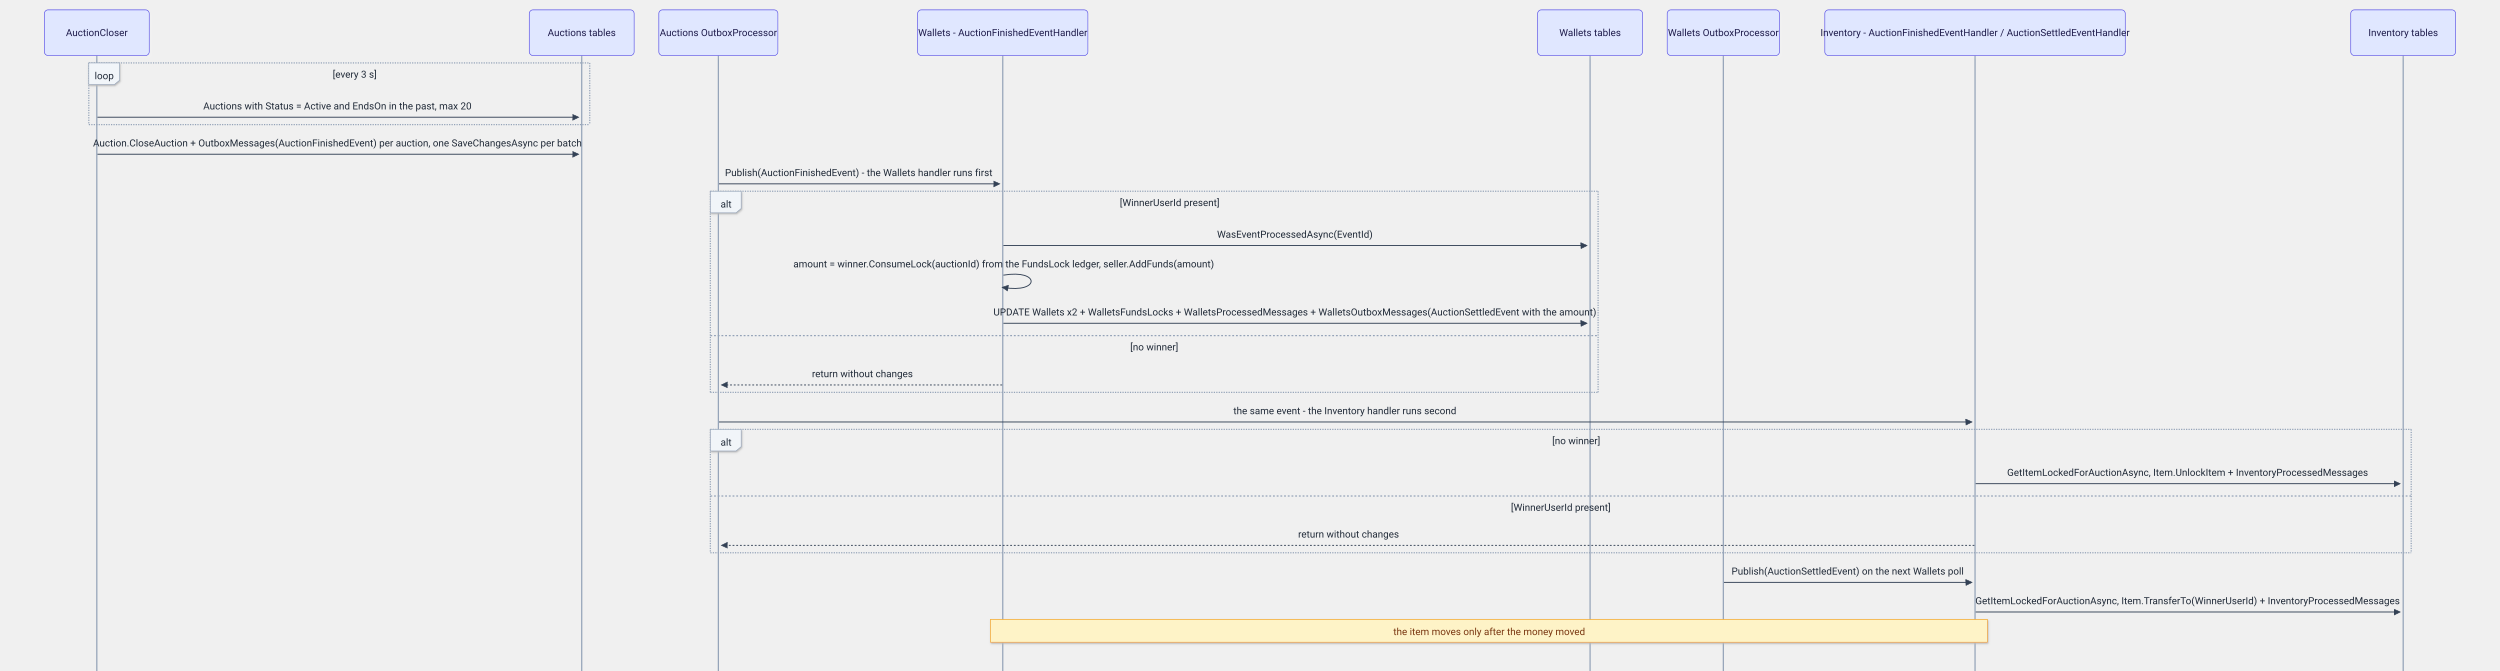
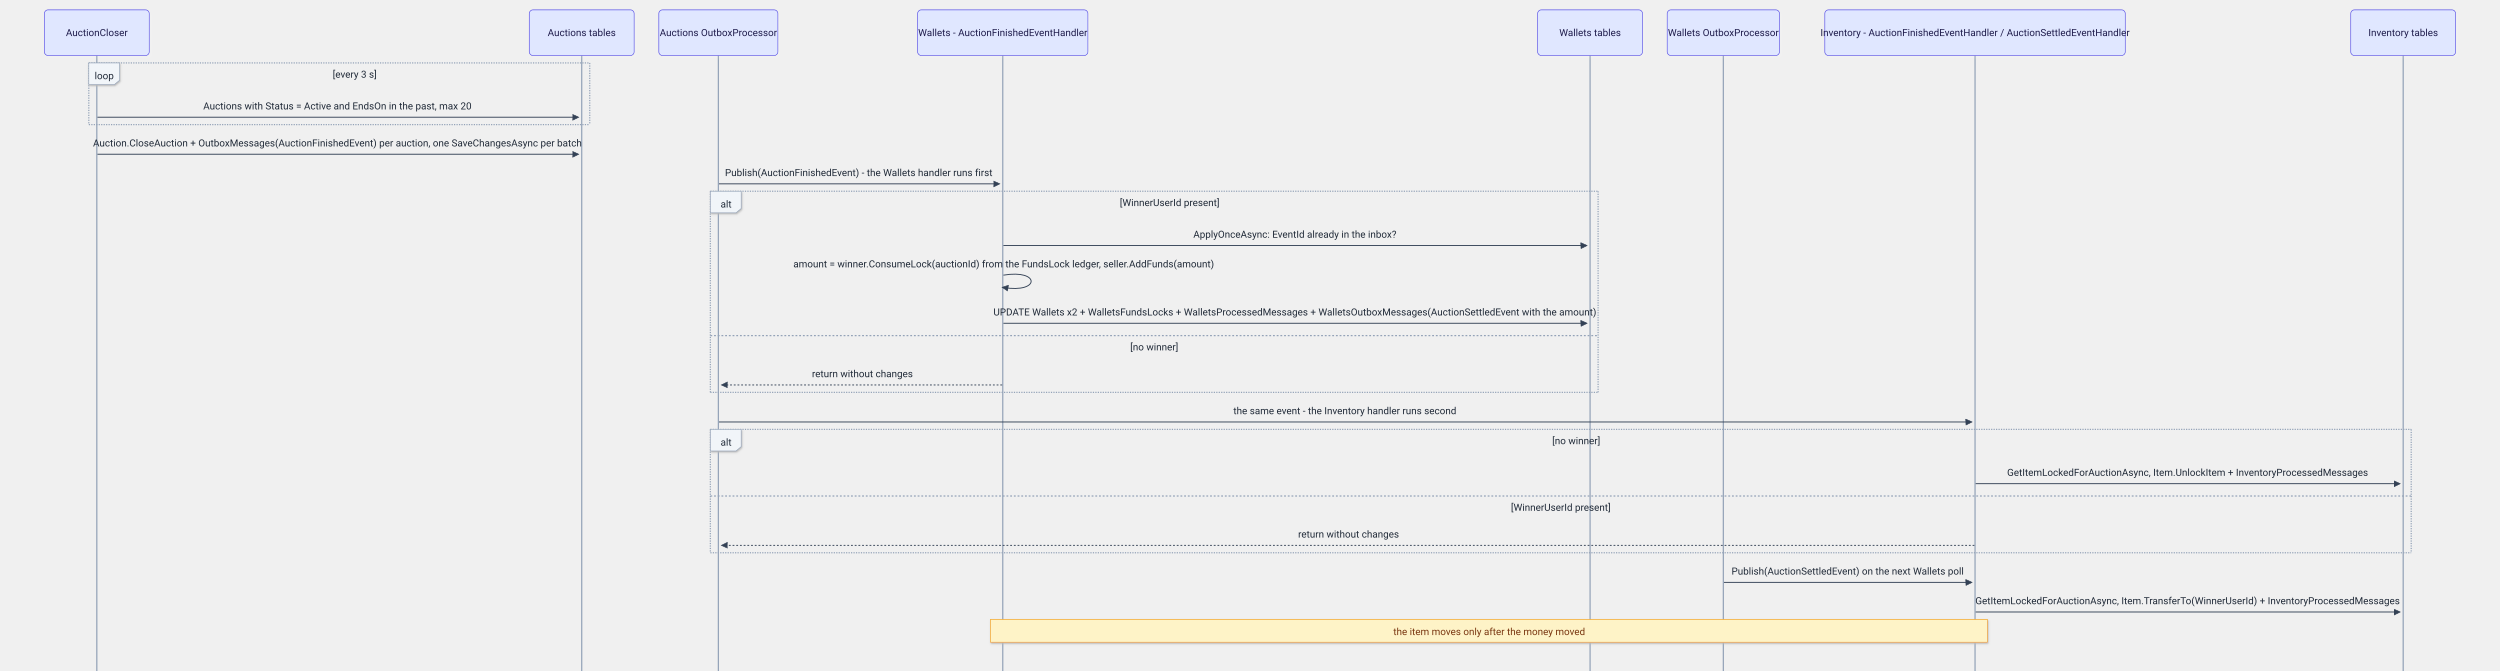
<svg xmlns="http://www.w3.org/2000/svg" id="my-svg" width="3940.5" height="1057" viewBox="-16 -16 3940.5 1087" role="graphics-document document" aria-roledescription="sequence" style="background-color: transparent;">
  <g>
    <line id="actor7" x1="3823.5" y1="74" x2="3823.5" y2="2000" class="actor-line 200" stroke-width="0.5px" stroke="#999" name="IDB" data-et="life-line" data-id="IDB" />
    <g id="root-7" data-look="neo" data-et="participant" data-type="participant" data-id="IDB">
      <rect x="3738.5" y="0" fill="#eaeaea" stroke="#666" width="170" height="74" name="IDB" rx="6" ry="6" class="actor actor-top" data-look="neo" filter="url(#my-svg-drop-shadow)" />
      <text x="3823.5" y="37" dominant-baseline="central" alignment-baseline="central" class="actor actor-box" style="text-anchor: middle; font-size: 16px; font-weight: 400;">
        <tspan x="3823.5" dy="0">Inventory tables</tspan>
      </text>
    </g>
  </g>
  <g>
    <line id="actor6" x1="3129.5" y1="74" x2="3129.5" y2="2000" class="actor-line 200" stroke-width="0.5px" stroke="#999" name="IH" data-et="life-line" data-id="IH" />
    <g id="root-6" data-look="neo" data-et="participant" data-type="participant" data-id="IH">
      <rect x="2886" y="0" fill="#eaeaea" stroke="#666" width="487" height="74" name="IH" rx="6" ry="6" class="actor actor-top" data-look="neo" filter="url(#my-svg-drop-shadow)" />
      <text x="3129.5" y="37" dominant-baseline="central" alignment-baseline="central" class="actor actor-box" style="text-anchor: middle; font-size: 16px; font-weight: 400;">
        <tspan x="3129.5" dy="0">Inventory - AuctionFinishedEventHandler / AuctionSettledEventHandler</tspan>
      </text>
    </g>
  </g>
  <g>
    <line id="actor5" x1="2721.5" y1="74" x2="2721.5" y2="2000" class="actor-line 200" stroke-width="0.5px" stroke="#999" name="WOP" data-et="life-line" data-id="WOP" />
    <g id="root-5" data-look="neo" data-et="participant" data-type="participant" data-id="WOP">
      <rect x="2630.5" y="0" fill="#eaeaea" stroke="#666" width="182" height="74" name="WOP" rx="6" ry="6" class="actor actor-top" data-look="neo" filter="url(#my-svg-drop-shadow)" />
      <text x="2721.5" y="37" dominant-baseline="central" alignment-baseline="central" class="actor actor-box" style="text-anchor: middle; font-size: 16px; font-weight: 400;">
        <tspan x="2721.5" dy="0">Wallets OutboxProcessor</tspan>
      </text>
    </g>
  </g>
  <g>
    <line id="actor4" x1="2505.5" y1="74" x2="2505.5" y2="2000" class="actor-line 200" stroke-width="0.5px" stroke="#999" name="WDB" data-et="life-line" data-id="WDB" />
    <g id="root-4" data-look="neo" data-et="participant" data-type="participant" data-id="WDB">
      <rect x="2420.5" y="0" fill="#eaeaea" stroke="#666" width="170" height="74" name="WDB" rx="6" ry="6" class="actor actor-top" data-look="neo" filter="url(#my-svg-drop-shadow)" />
      <text x="2505.5" y="37" dominant-baseline="central" alignment-baseline="central" class="actor actor-box" style="text-anchor: middle; font-size: 16px; font-weight: 400;">
        <tspan x="2505.5" dy="0">Wallets tables</tspan>
      </text>
    </g>
  </g>
  <g>
    <line id="actor3" x1="1553.5" y1="74" x2="1553.5" y2="2000" class="actor-line 200" stroke-width="0.5px" stroke="#999" name="WH" data-et="life-line" data-id="WH" />
    <g id="root-3" data-look="neo" data-et="participant" data-type="participant" data-id="WH">
      <rect x="1415.5" y="0" fill="#eaeaea" stroke="#666" width="276" height="74" name="WH" rx="6" ry="6" class="actor actor-top" data-look="neo" filter="url(#my-svg-drop-shadow)" />
      <text x="1553.5" y="37" dominant-baseline="central" alignment-baseline="central" class="actor actor-box" style="text-anchor: middle; font-size: 16px; font-weight: 400;">
        <tspan x="1553.5" dy="0">Wallets - AuctionFinishedEventHandler</tspan>
      </text>
    </g>
  </g>
  <g>
    <line id="actor2" x1="1092.5" y1="74" x2="1092.5" y2="2000" class="actor-line 200" stroke-width="0.5px" stroke="#999" name="AOP" data-et="life-line" data-id="AOP" />
    <g id="root-2" data-look="neo" data-et="participant" data-type="participant" data-id="AOP">
      <rect x="996" y="0" fill="#eaeaea" stroke="#666" width="193" height="74" name="AOP" rx="6" ry="6" class="actor actor-top" data-look="neo" filter="url(#my-svg-drop-shadow)" />
      <text x="1092.5" y="37" dominant-baseline="central" alignment-baseline="central" class="actor actor-box" style="text-anchor: middle; font-size: 16px; font-weight: 400;">
        <tspan x="1092.5" dy="0">Auctions OutboxProcessor</tspan>
      </text>
    </g>
  </g>
  <g>
    <line id="actor1" x1="871" y1="74" x2="871" y2="2000" class="actor-line 200" stroke-width="0.5px" stroke="#999" name="ADB" data-et="life-line" data-id="ADB" />
    <g id="root-1" data-look="neo" data-et="participant" data-type="participant" data-id="ADB">
      <rect x="786" y="0" fill="#eaeaea" stroke="#666" width="170" height="74" name="ADB" rx="6" ry="6" class="actor actor-top" data-look="neo" filter="url(#my-svg-drop-shadow)" />
      <text x="871" y="37" dominant-baseline="central" alignment-baseline="central" class="actor actor-box" style="text-anchor: middle; font-size: 16px; font-weight: 400;">
        <tspan x="871" dy="0">Auctions tables</tspan>
      </text>
    </g>
  </g>
  <g>
    <line id="actor0" x1="85" y1="74" x2="85" y2="2000" class="actor-line 200" stroke-width="0.5px" stroke="#999" name="AC" data-et="life-line" data-id="AC" />
    <g id="root-0" data-look="neo" data-et="participant" data-type="participant" data-id="AC">
      <rect x="0" y="0" fill="#eaeaea" stroke="#666" width="170" height="74" name="AC" rx="6" ry="6" class="actor actor-top" data-look="neo" filter="url(#my-svg-drop-shadow)" />
      <text x="85" y="37" dominant-baseline="central" alignment-baseline="central" class="actor actor-box" style="text-anchor: middle; font-size: 16px; font-weight: 400;">
        <tspan x="85" dy="0">AuctionCloser</tspan>
      </text>
    </g>
  </g>
  <style>#my-svg{font-family:"Segoe UI",Roboto,"Helvetica Neue",Arial,sans-serif;font-size:16px;fill:#1F2937;}@keyframes edge-animation-frame{from{stroke-dashoffset:0;}}@keyframes dash{to{stroke-dashoffset:0;}}#my-svg .edge-animation-slow{stroke-dasharray:9,5!important;stroke-dashoffset:900;animation:dash 50s linear infinite;stroke-linecap:round;}#my-svg .edge-animation-fast{stroke-dasharray:9,5!important;stroke-dashoffset:900;animation:dash 20s linear infinite;stroke-linecap:round;}#my-svg .error-icon{fill:#F1F5F9;}#my-svg .error-text{fill:#0F172A;stroke:#0F172A;}#my-svg .edge-thickness-normal{stroke-width:1px;}#my-svg .edge-thickness-thick{stroke-width:3.5px;}#my-svg .edge-pattern-solid{stroke-dasharray:0;}#my-svg .edge-thickness-invisible{stroke-width:0;fill:none;}#my-svg .edge-pattern-dashed{stroke-dasharray:3;}#my-svg .edge-pattern-dotted{stroke-dasharray:2;}#my-svg .marker{fill:#475569;stroke:#475569;}#my-svg .marker.cross{stroke:#475569;}#my-svg svg{font-family:"Segoe UI",Roboto,"Helvetica Neue",Arial,sans-serif;font-size:16px;}#my-svg p{margin:0;}#my-svg .actor{stroke:#4F46E5;fill:#E0E7FF;stroke-width:1;}#my-svg rect.actor.outer-path[data-look="neo"]{filter:drop-shadow( 1px 2px 2px rgba(185,185,185,1));}#my-svg rect.note[data-look="neo"]{stroke:#F59E0B;fill:#FEF3C7;filter:drop-shadow( 1px 2px 2px rgba(185,185,185,1));}#my-svg text.actor&gt;tspan{fill:#1E1B4B;stroke:none;}#my-svg .actor-line{stroke:#94A3B8;}#my-svg .innerArc{stroke-width:1.5;stroke-dasharray:none;}#my-svg .messageLine0{stroke-width:1.5;stroke-dasharray:none;stroke:#334155;}#my-svg .messageLine1{stroke-width:1.5;stroke-dasharray:2,2;stroke:#334155;}#my-svg [id$="-arrowhead"] path{fill:#334155;stroke:#334155;}#my-svg .sequenceNumber{fill:#FFFFFF;}#my-svg [id$="-sequencenumber"]{fill:#334155;}#my-svg [id$="-crosshead"] path{fill:#334155;stroke:#334155;}#my-svg .messageText{fill:#1F2937;stroke:none;}#my-svg .labelBox{stroke:#94A3B8;fill:#F1F5F9;filter:drop-shadow( 1px 2px 2px rgba(185,185,185,1));}#my-svg .labelText,#my-svg .labelText&gt;tspan{fill:#1F2937;stroke:none;}#my-svg .loopText,#my-svg .loopText&gt;tspan{fill:#1F2937;stroke:none;}#my-svg .sectionTitle,#my-svg .sectionTitle&gt;tspan{fill:#1F2937;stroke:none;}#my-svg .loopLine{stroke-width:2px;stroke-dasharray:2,2;stroke:#94A3B8;fill:#94A3B8;}#my-svg .note{stroke:#F59E0B;fill:#FEF3C7;}#my-svg .noteText,#my-svg .noteText&gt;tspan{fill:#78350F;stroke:none;}#my-svg .activation0{fill:#EEF2FF;stroke:#4F46E5;}#my-svg .activation1{fill:#EEF2FF;stroke:#4F46E5;}#my-svg .activation2{fill:#EEF2FF;stroke:#4F46E5;}#my-svg .actorPopupMenu{position:absolute;}#my-svg .actorPopupMenuPanel{position:absolute;fill:#E0E7FF;box-shadow:0px 8px 16px 0px rgba(0,0,0,0.2);filter:drop-shadow(3px 5px 2px rgb(0 0 0 / 0.4));}#my-svg .actor-man circle,#my-svg line{fill:#E0E7FF;stroke-width:2px;}#my-svg g rect.rect{filter:drop-shadow( 1px 2px 2px rgba(185,185,185,1));stroke:#4F46E5;}#my-svg .node .neo-node{stroke:#4F46E5;}#my-svg [data-look="neo"].node rect,#my-svg [data-look="neo"].cluster rect,#my-svg [data-look="neo"].node polygon{stroke:#4F46E5;filter:drop-shadow( 1px 2px 2px rgba(185,185,185,1));}#my-svg [data-look="neo"].swimlane.cluster rect{filter:none;}#my-svg [data-look="neo"].node path{stroke:#4F46E5;stroke-width:1px;}#my-svg [data-look="neo"].node .outer-path{filter:drop-shadow( 1px 2px 2px rgba(185,185,185,1));}#my-svg [data-look="neo"].node .neo-line path{stroke:#4F46E5;filter:none;}#my-svg [data-look="neo"].node circle{stroke:#4F46E5;filter:drop-shadow( 1px 2px 2px rgba(185,185,185,1));}#my-svg [data-look="neo"].node circle .state-start{fill:#000000;}#my-svg [data-look="neo"].icon-shape .icon{fill:#4F46E5;filter:drop-shadow( 1px 2px 2px rgba(185,185,185,1));}#my-svg [data-look="neo"].icon-shape .icon-neo path{stroke:#4F46E5;filter:drop-shadow( 1px 2px 2px rgba(185,185,185,1));}#my-svg :root{--mermaid-font-family:"trebuchet ms",verdana,arial,sans-serif;}</style>
  <g />
  <defs>
    <symbol id="my-svg-computer" width="24" height="24">
      <path transform="scale(.5)" d="M2 2v13h20v-13h-20zm18 11h-16v-9h16v9zm-10.228 6l.466-1h3.524l.467 1h-4.457zm14.228 3h-24l2-6h2.104l-1.33 4h18.45l-1.297-4h2.073l2 6zm-5-10h-14v-7h14v7z" />
    </symbol>
  </defs>
  <defs>
    <symbol id="my-svg-database" fill-rule="evenodd" clip-rule="evenodd">
      <path transform="scale(.5)" d="M12.258.001l.256.004.255.005.253.008.251.01.249.012.247.015.246.016.242.019.241.02.239.023.236.024.233.027.231.028.229.031.225.032.223.034.22.036.217.038.214.04.211.041.208.043.205.045.201.046.198.048.194.05.191.051.187.053.183.054.18.056.175.057.172.059.168.06.163.061.16.063.155.064.15.066.074.033.073.033.071.034.07.034.069.035.068.035.067.035.066.035.064.036.064.036.062.036.06.036.06.037.058.037.058.037.055.038.055.038.053.038.052.038.051.039.05.039.048.039.047.039.045.04.044.04.043.04.041.04.04.041.039.041.037.041.036.041.034.041.033.042.032.042.03.042.029.042.027.042.026.043.024.043.023.043.021.043.02.043.018.044.017.043.015.044.013.044.012.044.011.045.009.044.007.045.006.045.004.045.002.045.001.045v17l-.001.045-.002.045-.004.045-.006.045-.007.045-.009.044-.011.045-.012.044-.013.044-.015.044-.017.043-.018.044-.02.043-.021.043-.023.043-.024.043-.026.043-.027.042-.029.042-.03.042-.032.042-.033.042-.034.041-.036.041-.037.041-.039.041-.04.041-.041.04-.043.04-.044.04-.045.04-.047.039-.048.039-.05.039-.051.039-.052.038-.053.038-.055.038-.055.038-.058.037-.058.037-.06.037-.06.036-.062.036-.064.036-.064.036-.066.035-.067.035-.068.035-.069.035-.07.034-.071.034-.073.033-.074.033-.15.066-.155.064-.16.063-.163.061-.168.06-.172.059-.175.057-.18.056-.183.054-.187.053-.191.051-.194.05-.198.048-.201.046-.205.045-.208.043-.211.041-.214.04-.217.038-.22.036-.223.034-.225.032-.229.031-.231.028-.233.027-.236.024-.239.023-.241.02-.242.019-.246.016-.247.015-.249.012-.251.01-.253.008-.255.005-.256.004-.258.001-.258-.001-.256-.004-.255-.005-.253-.008-.251-.01-.249-.012-.247-.015-.245-.016-.243-.019-.241-.02-.238-.023-.236-.024-.234-.027-.231-.028-.228-.031-.226-.032-.223-.034-.22-.036-.217-.038-.214-.04-.211-.041-.208-.043-.204-.045-.201-.046-.198-.048-.195-.05-.19-.051-.187-.053-.184-.054-.179-.056-.176-.057-.172-.059-.167-.06-.164-.061-.159-.063-.155-.064-.151-.066-.074-.033-.072-.033-.072-.034-.07-.034-.069-.035-.068-.035-.067-.035-.066-.035-.064-.036-.063-.036-.062-.036-.061-.036-.06-.037-.058-.037-.057-.037-.056-.038-.055-.038-.053-.038-.052-.038-.051-.039-.049-.039-.049-.039-.046-.039-.046-.04-.044-.04-.043-.04-.041-.04-.04-.041-.039-.041-.037-.041-.036-.041-.034-.041-.033-.042-.032-.042-.03-.042-.029-.042-.027-.042-.026-.043-.024-.043-.023-.043-.021-.043-.02-.043-.018-.044-.017-.043-.015-.044-.013-.044-.012-.044-.011-.045-.009-.044-.007-.045-.006-.045-.004-.045-.002-.045-.001-.045v-17l.001-.045.002-.045.004-.045.006-.045.007-.045.009-.044.011-.045.012-.044.013-.044.015-.044.017-.043.018-.044.02-.043.021-.043.023-.043.024-.043.026-.043.027-.042.029-.042.03-.042.032-.042.033-.042.034-.041.036-.041.037-.041.039-.041.04-.041.041-.04.043-.04.044-.04.046-.04.046-.039.049-.039.049-.039.051-.039.052-.038.053-.038.055-.038.056-.038.057-.037.058-.037.06-.037.061-.036.062-.036.063-.036.064-.036.066-.035.067-.035.068-.035.069-.035.07-.034.072-.034.072-.033.074-.033.151-.066.155-.064.159-.063.164-.061.167-.06.172-.059.176-.057.179-.056.184-.054.187-.053.19-.051.195-.05.198-.048.201-.046.204-.045.208-.043.211-.041.214-.04.217-.038.22-.036.223-.034.226-.032.228-.031.231-.028.234-.027.236-.024.238-.023.241-.02.243-.019.245-.016.247-.015.249-.012.251-.01.253-.008.255-.005.256-.004.258-.001.258.001zm-9.258 20.499v.01l.001.021.003.021.004.022.005.021.006.022.007.022.009.023.01.022.011.023.012.023.013.023.015.023.016.024.017.023.018.024.019.024.021.024.022.025.023.024.024.025.052.049.056.05.061.051.066.051.07.051.075.051.079.052.084.052.088.052.092.052.097.052.102.051.105.052.11.052.114.051.119.051.123.051.127.05.131.05.135.05.139.048.144.049.147.047.152.047.155.047.16.045.163.045.167.043.171.043.176.041.178.041.183.039.187.039.19.037.194.035.197.035.202.033.204.031.209.03.212.029.216.027.219.025.222.024.226.021.23.02.233.018.236.016.24.015.243.012.246.01.249.008.253.005.256.004.259.001.26-.001.257-.004.254-.005.25-.008.247-.011.244-.012.241-.014.237-.016.233-.018.231-.021.226-.021.224-.024.22-.026.216-.027.212-.028.21-.031.205-.031.202-.034.198-.034.194-.036.191-.037.187-.039.183-.04.179-.04.175-.042.172-.043.168-.044.163-.045.16-.046.155-.046.152-.047.148-.048.143-.049.139-.049.136-.05.131-.05.126-.05.123-.051.118-.052.114-.051.11-.052.106-.052.101-.052.096-.052.092-.052.088-.053.083-.051.079-.052.074-.052.07-.051.065-.051.06-.051.056-.05.051-.05.023-.024.023-.025.021-.024.02-.024.019-.024.018-.024.017-.024.015-.023.014-.024.013-.023.012-.023.01-.023.01-.022.008-.022.006-.022.006-.022.004-.022.004-.021.001-.021.001-.021v-4.127l-.077.055-.08.053-.083.054-.085.053-.087.052-.09.052-.093.051-.095.05-.097.05-.1.049-.102.049-.105.048-.106.047-.109.047-.111.046-.114.045-.115.045-.118.044-.12.043-.122.042-.124.042-.126.041-.128.04-.13.04-.132.038-.134.038-.135.037-.138.037-.139.035-.142.035-.143.034-.144.033-.147.032-.148.031-.15.03-.151.03-.153.029-.154.027-.156.027-.158.026-.159.025-.161.024-.162.023-.163.022-.165.021-.166.02-.167.019-.169.018-.169.017-.171.016-.173.015-.173.014-.175.013-.175.012-.177.011-.178.01-.179.008-.179.008-.181.006-.182.005-.182.004-.184.003-.184.002h-.37l-.184-.002-.184-.003-.182-.004-.182-.005-.181-.006-.179-.008-.179-.008-.178-.01-.176-.011-.176-.012-.175-.013-.173-.014-.172-.015-.171-.016-.17-.017-.169-.018-.167-.019-.166-.02-.165-.021-.163-.022-.162-.023-.161-.024-.159-.025-.157-.026-.156-.027-.155-.027-.153-.029-.151-.03-.15-.03-.148-.031-.146-.032-.145-.033-.143-.034-.141-.035-.14-.035-.137-.037-.136-.037-.134-.038-.132-.038-.13-.04-.128-.04-.126-.041-.124-.042-.122-.042-.12-.044-.117-.043-.116-.045-.113-.045-.112-.046-.109-.047-.106-.047-.105-.048-.102-.049-.1-.049-.097-.05-.095-.05-.093-.052-.09-.051-.087-.052-.085-.053-.083-.054-.08-.054-.077-.054v4.127zm0-5.654v.011l.001.021.003.021.004.021.005.022.006.022.007.022.009.022.01.022.011.023.012.023.013.023.015.024.016.023.017.024.018.024.019.024.021.024.022.024.023.025.024.024.052.05.056.05.061.05.066.051.07.051.075.052.079.051.084.052.088.052.092.052.097.052.102.052.105.052.11.051.114.051.119.052.123.05.127.051.131.05.135.049.139.049.144.048.147.048.152.047.155.046.16.045.163.045.167.044.171.042.176.042.178.04.183.04.187.038.19.037.194.036.197.034.202.033.204.032.209.03.212.028.216.027.219.025.222.024.226.022.23.02.233.018.236.016.24.014.243.012.246.01.249.008.253.006.256.003.259.001.26-.001.257-.003.254-.006.25-.008.247-.01.244-.012.241-.015.237-.016.233-.018.231-.02.226-.022.224-.024.22-.025.216-.027.212-.029.21-.03.205-.032.202-.033.198-.035.194-.036.191-.037.187-.039.183-.039.179-.041.175-.042.172-.043.168-.044.163-.045.16-.045.155-.047.152-.047.148-.048.143-.048.139-.05.136-.049.131-.05.126-.051.123-.051.118-.051.114-.052.11-.052.106-.052.101-.052.096-.052.092-.052.088-.052.083-.052.079-.052.074-.051.07-.052.065-.051.06-.05.056-.051.051-.049.023-.025.023-.024.021-.025.02-.024.019-.024.018-.024.017-.024.015-.023.014-.023.013-.024.012-.022.01-.023.01-.023.008-.022.006-.022.006-.022.004-.021.004-.022.001-.021.001-.021v-4.139l-.077.054-.08.054-.083.054-.085.052-.087.053-.09.051-.093.051-.095.051-.097.05-.1.049-.102.049-.105.048-.106.047-.109.047-.111.046-.114.045-.115.044-.118.044-.12.044-.122.042-.124.042-.126.041-.128.04-.13.039-.132.039-.134.038-.135.037-.138.036-.139.036-.142.035-.143.033-.144.033-.147.033-.148.031-.15.03-.151.03-.153.028-.154.028-.156.027-.158.026-.159.025-.161.024-.162.023-.163.022-.165.021-.166.02-.167.019-.169.018-.169.017-.171.016-.173.015-.173.014-.175.013-.175.012-.177.011-.178.009-.179.009-.179.007-.181.007-.182.005-.182.004-.184.003-.184.002h-.37l-.184-.002-.184-.003-.182-.004-.182-.005-.181-.007-.179-.007-.179-.009-.178-.009-.176-.011-.176-.012-.175-.013-.173-.014-.172-.015-.171-.016-.17-.017-.169-.018-.167-.019-.166-.02-.165-.021-.163-.022-.162-.023-.161-.024-.159-.025-.157-.026-.156-.027-.155-.028-.153-.028-.151-.03-.15-.03-.148-.031-.146-.033-.145-.033-.143-.033-.141-.035-.14-.036-.137-.036-.136-.037-.134-.038-.132-.039-.13-.039-.128-.04-.126-.041-.124-.042-.122-.043-.12-.043-.117-.044-.116-.044-.113-.046-.112-.046-.109-.046-.106-.047-.105-.048-.102-.049-.1-.049-.097-.05-.095-.051-.093-.051-.09-.051-.087-.053-.085-.052-.083-.054-.08-.054-.077-.054v4.139zm0-5.666v.011l.001.02.003.022.004.021.005.022.006.021.007.022.009.023.01.022.011.023.012.023.013.023.015.023.016.024.017.024.018.023.019.024.021.025.022.024.023.024.024.025.052.05.056.05.061.05.066.051.07.051.075.052.079.051.084.052.088.052.092.052.097.052.102.052.105.051.11.052.114.051.119.051.123.051.127.05.131.05.135.05.139.049.144.048.147.048.152.047.155.046.16.045.163.045.167.043.171.043.176.042.178.04.183.04.187.038.19.037.194.036.197.034.202.033.204.032.209.03.212.028.216.027.219.025.222.024.226.021.23.02.233.018.236.017.24.014.243.012.246.01.249.008.253.006.256.003.259.001.26-.001.257-.003.254-.006.25-.008.247-.01.244-.013.241-.014.237-.016.233-.018.231-.02.226-.022.224-.024.22-.025.216-.027.212-.029.21-.03.205-.032.202-.033.198-.035.194-.036.191-.037.187-.039.183-.039.179-.041.175-.042.172-.043.168-.044.163-.045.16-.045.155-.047.152-.047.148-.048.143-.049.139-.049.136-.049.131-.051.126-.05.123-.051.118-.052.114-.051.11-.052.106-.052.101-.052.096-.052.092-.052.088-.052.083-.052.079-.052.074-.052.07-.051.065-.051.06-.051.056-.05.051-.049.023-.025.023-.025.021-.024.02-.024.019-.024.018-.024.017-.024.015-.023.014-.024.013-.023.012-.023.01-.022.01-.023.008-.022.006-.022.006-.022.004-.022.004-.021.001-.021.001-.021v-4.153l-.077.054-.08.054-.083.053-.085.053-.087.053-.09.051-.093.051-.095.051-.097.05-.1.049-.102.048-.105.048-.106.048-.109.046-.111.046-.114.046-.115.044-.118.044-.12.043-.122.043-.124.042-.126.041-.128.04-.13.039-.132.039-.134.038-.135.037-.138.036-.139.036-.142.034-.143.034-.144.033-.147.032-.148.032-.15.03-.151.03-.153.028-.154.028-.156.027-.158.026-.159.024-.161.024-.162.023-.163.023-.165.021-.166.02-.167.019-.169.018-.169.017-.171.016-.173.015-.173.014-.175.013-.175.012-.177.01-.178.01-.179.009-.179.007-.181.006-.182.006-.182.004-.184.003-.184.001-.185.001-.185-.001-.184-.001-.184-.003-.182-.004-.182-.006-.181-.006-.179-.007-.179-.009-.178-.01-.176-.01-.176-.012-.175-.013-.173-.014-.172-.015-.171-.016-.17-.017-.169-.018-.167-.019-.166-.02-.165-.021-.163-.023-.162-.023-.161-.024-.159-.024-.157-.026-.156-.027-.155-.028-.153-.028-.151-.03-.15-.03-.148-.032-.146-.032-.145-.033-.143-.034-.141-.034-.14-.036-.137-.036-.136-.037-.134-.038-.132-.039-.13-.039-.128-.041-.126-.041-.124-.041-.122-.043-.12-.043-.117-.044-.116-.044-.113-.046-.112-.046-.109-.046-.106-.048-.105-.048-.102-.048-.1-.05-.097-.049-.095-.051-.093-.051-.09-.052-.087-.052-.085-.053-.083-.053-.08-.054-.077-.054v4.153zm8.74-8.179l-.257.004-.254.005-.25.008-.247.011-.244.012-.241.014-.237.016-.233.018-.231.021-.226.022-.224.023-.22.026-.216.027-.212.028-.21.031-.205.032-.202.033-.198.034-.194.036-.191.038-.187.038-.183.04-.179.041-.175.042-.172.043-.168.043-.163.045-.16.046-.155.046-.152.048-.148.048-.143.048-.139.049-.136.05-.131.05-.126.051-.123.051-.118.051-.114.052-.11.052-.106.052-.101.052-.096.052-.092.052-.088.052-.083.052-.079.052-.074.051-.07.052-.065.051-.06.05-.056.05-.051.05-.023.025-.023.024-.021.024-.02.025-.019.024-.018.024-.017.023-.015.024-.014.023-.013.023-.012.023-.01.023-.01.022-.008.022-.006.023-.006.021-.004.022-.004.021-.001.021-.001.021.001.021.001.021.004.021.004.022.006.021.006.023.008.022.01.022.01.023.012.023.013.023.014.023.015.024.017.023.018.024.019.024.02.025.021.024.023.024.023.025.051.05.056.05.06.05.065.051.07.052.074.051.079.052.083.052.088.052.092.052.096.052.101.052.106.052.11.052.114.052.118.051.123.051.126.051.131.05.136.05.139.049.143.048.148.048.152.048.155.046.16.046.163.045.168.043.172.043.175.042.179.041.183.04.187.038.191.038.194.036.198.034.202.033.205.032.21.031.212.028.216.027.22.026.224.023.226.022.231.021.233.018.237.016.241.014.244.012.247.011.25.008.254.005.257.004.26.001.26-.001.257-.004.254-.005.25-.008.247-.011.244-.012.241-.014.237-.016.233-.018.231-.021.226-.022.224-.023.22-.026.216-.027.212-.028.21-.031.205-.032.202-.033.198-.034.194-.036.191-.038.187-.038.183-.04.179-.041.175-.042.172-.043.168-.043.163-.045.16-.046.155-.046.152-.048.148-.048.143-.048.139-.049.136-.05.131-.05.126-.051.123-.051.118-.051.114-.052.11-.052.106-.052.101-.052.096-.052.092-.052.088-.052.083-.052.079-.052.074-.051.07-.052.065-.051.06-.05.056-.05.051-.05.023-.025.023-.024.021-.024.02-.025.019-.024.018-.024.017-.023.015-.024.014-.023.013-.023.012-.023.01-.023.01-.022.008-.022.006-.023.006-.021.004-.022.004-.021.001-.021.001-.021-.001-.021-.001-.021-.004-.021-.004-.022-.006-.021-.006-.023-.008-.022-.01-.022-.01-.023-.012-.023-.013-.023-.014-.023-.015-.024-.017-.023-.018-.024-.019-.024-.02-.025-.021-.024-.023-.024-.023-.025-.051-.05-.056-.05-.06-.05-.065-.051-.07-.052-.074-.051-.079-.052-.083-.052-.088-.052-.092-.052-.096-.052-.101-.052-.106-.052-.11-.052-.114-.052-.118-.051-.123-.051-.126-.051-.131-.05-.136-.05-.139-.049-.143-.048-.148-.048-.152-.048-.155-.046-.16-.046-.163-.045-.168-.043-.172-.043-.175-.042-.179-.041-.183-.04-.187-.038-.191-.038-.194-.036-.198-.034-.202-.033-.205-.032-.21-.031-.212-.028-.216-.027-.22-.026-.224-.023-.226-.022-.231-.021-.233-.018-.237-.016-.241-.014-.244-.012-.247-.011-.25-.008-.254-.005-.257-.004-.26-.001-.26.001z" />
    </symbol>
  </defs>
  <defs>
    <symbol id="my-svg-clock" width="24" height="24">
      <path transform="scale(.5)" d="M12 2c5.514 0 10 4.486 10 10s-4.486 10-10 10-10-4.486-10-10 4.486-10 10-10zm0-2c-6.627 0-12 5.373-12 12s5.373 12 12 12 12-5.373 12-12-5.373-12-12-12zm5.848 12.459c.202.038.202.333.001.372-1.907.361-6.045 1.111-6.547 1.111-.719 0-1.301-.582-1.301-1.301 0-.512.77-5.447 1.125-7.445.034-.192.312-.181.343.014l.985 6.238 5.394 1.011z" />
    </symbol>
  </defs>
  <defs>
    <marker id="my-svg-arrowhead" refX="7.9" refY="5" markerUnits="userSpaceOnUse" markerWidth="12" markerHeight="12" orient="auto-start-reverse">
      <path d="M -1 0 L 10 5 L 0 10 z" />
    </marker>
  </defs>
  <defs>
    <marker id="my-svg-crosshead" markerWidth="15" markerHeight="8" orient="auto" refX="4" refY="4.5">
      <path fill="none" stroke="#000000" stroke-width="1pt" d="M 1,2 L 6,7 M 6,2 L 1,7" style="stroke-dasharray: 0, 0;" />
    </marker>
  </defs>
  <defs>
    <marker id="my-svg-filled-head" refX="15.5" refY="7" markerWidth="20" markerHeight="28" orient="auto">
      <path d="M 18,7 L9,13 L14,7 L9,1 Z" />
    </marker>
  </defs>
  <defs>
    <marker id="my-svg-sequencenumber" refX="15" refY="15" markerWidth="60" markerHeight="40" orient="auto">
      <circle cx="15" cy="15" r="6" />
    </marker>
  </defs>
  <defs>
    <marker id="my-svg-solidTopArrowHead" refX="7.9" refY="7.25" markerUnits="userSpaceOnUse" markerWidth="12" markerHeight="12" orient="auto-start-reverse">
      <path d="M 0 0 L 10 8 L 0 8 z" />
    </marker>
  </defs>
  <defs>
    <marker id="my-svg-solidBottomArrowHead" refX="7.9" refY="0.75" markerUnits="userSpaceOnUse" markerWidth="12" markerHeight="12" orient="auto-start-reverse">
      <path d="M 0 0 L 10 0 L 0 8 z" />
    </marker>
  </defs>
  <defs>
    <marker id="my-svg-stickTopArrowHead" refX="7.5" refY="7" markerUnits="userSpaceOnUse" markerWidth="12" markerHeight="12" orient="auto-start-reverse">
      <path d="M 0 0 L 7 7" stroke="black" stroke-width="1.5" fill="none" />
    </marker>
  </defs>
  <defs>
    <marker id="my-svg-stickBottomArrowHead" refX="7.5" refY="0" markerUnits="userSpaceOnUse" markerWidth="12" markerHeight="12" orient="auto-start-reverse">
      <path d="M 0 7 L 7 0" stroke="black" stroke-width="1.5" fill="none" />
    </marker>
  </defs>
  <defs>
    <filter id="my-svg-drop-shadow" height="130%" width="130%">
      <feDropShadow dx="4" dy="4" stdDeviation="0" flood-opacity="0.06" flood-color="#FFFFFF" />
    </filter>
  </defs>
  <g data-et="control-structure" data-id="i2">
    <line x1="72" y1="86" x2="884" y2="86" class="loopLine" />
    <line x1="884" y1="86" x2="884" y2="186" class="loopLine" />
    <line x1="72" y1="186" x2="884" y2="186" class="loopLine" />
    <line x1="72" y1="86" x2="72" y2="186" class="loopLine" />
    <polygon points="72,86 122,86 122,114 113.6,121 72,121" class="labelBox" />
    <text x="97" y="108" text-anchor="middle" dominant-baseline="middle" alignment-baseline="middle" class="labelText" style="font-size: 16px; font-weight: 400;">loop</text>
    <text x="503" y="110" text-anchor="middle" class="loopText" style="font-size: 16px; font-weight: 400;">
      <tspan x="503">[every 3 s]</tspan>
    </text>
  </g>
  <g data-et="control-structure" data-id="i11">
    <line x1="1079.5" y1="294" x2="2518.5" y2="294" class="loopLine" />
    <line x1="2518.5" y1="294" x2="2518.5" y2="620" class="loopLine" />
    <line x1="1079.5" y1="620" x2="2518.5" y2="620" class="loopLine" />
    <line x1="1079.5" y1="294" x2="1079.5" y2="620" class="loopLine" />
    <line x1="1079.5" y1="528" x2="2518.5" y2="528" class="loopLine" style="stroke-dasharray: 3, 3;" />
    <polygon points="1079.5,294 1129.5,294 1129.5,322 1121.1,329 1079.5,329" class="labelBox" />
    <text x="1105" y="316" text-anchor="middle" dominant-baseline="middle" alignment-baseline="middle" class="labelText" style="font-size: 16px; font-weight: 400;">alt</text>
    <text x="1824" y="318" text-anchor="middle" class="loopText" style="font-size: 16px; font-weight: 400;">
      <tspan x="1824">[WinnerUserId present]</tspan>
    </text>
    <text x="1799" y="552" text-anchor="middle" class="sectionTitle" style="font-size: 16px; font-weight: 400;">[no winner]</text>
  </g>
  <g data-et="control-structure" data-id="i17">
    <line x1="1079.5" y1="680" x2="3836.5" y2="680" class="loopLine" />
    <line x1="3836.5" y1="680" x2="3836.5" y2="880" class="loopLine" />
    <line x1="1079.5" y1="880" x2="3836.5" y2="880" class="loopLine" />
    <line x1="1079.5" y1="680" x2="1079.5" y2="880" class="loopLine" />
    <line x1="1079.5" y1="788" x2="3836.5" y2="788" class="loopLine" style="stroke-dasharray: 3, 3;" />
    <polygon points="1079.5,680 1129.5,680 1129.5,708 1121.1,715 1079.5,715" class="labelBox" />
    <text x="1105" y="702" text-anchor="middle" dominant-baseline="middle" alignment-baseline="middle" class="labelText" style="font-size: 16px; font-weight: 400;">alt</text>
    <text x="2483" y="704" text-anchor="middle" class="loopText" style="font-size: 16px; font-weight: 400;">
      <tspan x="2483">[no winner]</tspan>
    </text>
    <text x="2458" y="812" text-anchor="middle" class="sectionTitle" style="font-size: 16px; font-weight: 400;">[WinnerUserId present]</text>
  </g>
  <g data-et="note" data-id="i20">
    <rect x="1533.5" y="988" fill="#EDF2AE" stroke="#666" width="1616" height="37" class="note" data-look="neo" />
    <text x="2342" y="993" text-anchor="middle" dominant-baseline="middle" alignment-baseline="middle" class="noteText" dy="1em" style="font-size: 16px; font-weight: 400;">
      <tspan x="2342">the item moves only after the money moved</tspan>
    </text>
  </g>
  <text x="475" y="141" text-anchor="middle" dominant-baseline="middle" alignment-baseline="middle" class="messageText" dy="1em" style="font-size: 16px; font-weight: 400;">Auctions with Status = Active and EndsOn in the past, max 20</text>
  <line x1="86" y1="174" x2="864" y2="174" class="messageLine0" data-et="message" data-id="i1" data-from="AC" data-to="ADB" stroke-width="2" stroke="none" marker-end="url(#my-svg-arrowhead)" style="fill: none;" />
  <text x="475" y="201" text-anchor="middle" dominant-baseline="middle" alignment-baseline="middle" class="messageText" dy="1em" style="font-size: 16px; font-weight: 400;">Auction.CloseAuction + OutboxMessages(AuctionFinishedEvent) per auction, one SaveChangesAsync per batch</text>
  <line x1="86" y1="234" x2="864" y2="234" class="messageLine0" data-et="message" data-id="i3" data-from="AC" data-to="ADB" stroke-width="2" stroke="none" marker-end="url(#my-svg-arrowhead)" style="fill: none;" />
  <text x="1320" y="249" text-anchor="middle" dominant-baseline="middle" alignment-baseline="middle" class="messageText" dy="1em" style="font-size: 16px; font-weight: 400;">Publish(AuctionFinishedEvent) - the Wallets handler runs first</text>
  <line x1="1093.5" y1="282" x2="1546.5" y2="282" class="messageLine0" data-et="message" data-id="i4" data-from="AOP" data-to="WH" stroke-width="2" stroke="none" marker-end="url(#my-svg-arrowhead)" style="fill: none;" />
-   <text x="2027" y="349" text-anchor="middle" dominant-baseline="middle" alignment-baseline="middle" class="messageText" dy="1em" style="font-size: 16px; font-weight: 400;">WasEventProcessedAsync(EventId)</text>
+   <text x="2027" y="349" text-anchor="middle" dominant-baseline="middle" alignment-baseline="middle" class="messageText" dy="1em" style="font-size: 16px; font-weight: 400;">ApplyOnceAsync: EventId already in the inbox?</text>
  <line x1="1554.5" y1="382" x2="2498.5" y2="382" class="messageLine0" data-et="message" data-id="i6" data-from="WH" data-to="WDB" stroke-width="2" stroke="none" marker-end="url(#my-svg-arrowhead)" style="fill: none;" />
  <text x="1555" y="397" text-anchor="middle" dominant-baseline="middle" alignment-baseline="middle" class="messageText" dy="1em" style="font-size: 16px; font-weight: 400;">amount = winner.ConsumeLock(auctionId) from the FundsLock ledger, seller.AddFunds(amount)</text>
  <path d="M 1554.5,430 C 1614.5,420 1614.5,460 1554.5,450" class="messageLine0" data-et="message" data-id="i7" data-from="WH" data-to="WH" stroke-width="2" stroke="none" marker-end="url(#my-svg-arrowhead)" style="fill: none;" />
  <text x="2027" y="475" text-anchor="middle" dominant-baseline="middle" alignment-baseline="middle" class="messageText" dy="1em" style="font-size: 16px; font-weight: 400;">UPDATE Wallets x2 + WalletsFundsLocks + WalletsProcessedMessages + WalletsOutboxMessages(AuctionSettledEvent with the amount)</text>
  <line x1="1554.5" y1="508" x2="2498.5" y2="508" class="messageLine0" data-et="message" data-id="i8" data-from="WH" data-to="WDB" stroke-width="2" stroke="none" marker-end="url(#my-svg-arrowhead)" style="fill: none;" />
  <text x="1326" y="575" text-anchor="middle" dominant-baseline="middle" alignment-baseline="middle" class="messageText" dy="1em" style="font-size: 16px; font-weight: 400;">return without changes</text>
  <line x1="1552.5" y1="608" x2="1099.5" y2="608" class="messageLine1" data-et="message" data-id="i10" data-from="WH" data-to="AOP" stroke-width="2" stroke="none" marker-end="url(#my-svg-arrowhead)" style="stroke-dasharray: 3, 3; fill: none;" />
  <text x="2108" y="635" text-anchor="middle" dominant-baseline="middle" alignment-baseline="middle" class="messageText" dy="1em" style="font-size: 16px; font-weight: 400;">the same event - the Inventory handler runs second</text>
  <line x1="1093.5" y1="668" x2="3122.5" y2="668" class="messageLine0" data-et="message" data-id="i12" data-from="AOP" data-to="IH" stroke-width="2" stroke="none" marker-end="url(#my-svg-arrowhead)" style="fill: none;" />
  <text x="3474" y="735" text-anchor="middle" dominant-baseline="middle" alignment-baseline="middle" class="messageText" dy="1em" style="font-size: 16px; font-weight: 400;">GetItemLockedForAuctionAsync, Item.UnlockItem + InventoryProcessedMessages</text>
  <line x1="3130.5" y1="768" x2="3816.5" y2="768" class="messageLine0" data-et="message" data-id="i14" data-from="IH" data-to="IDB" stroke-width="2" stroke="none" marker-end="url(#my-svg-arrowhead)" style="fill: none;" />
  <text x="2114" y="835" text-anchor="middle" dominant-baseline="middle" alignment-baseline="middle" class="messageText" dy="1em" style="font-size: 16px; font-weight: 400;">return without changes</text>
  <line x1="3128.5" y1="868" x2="1099.5" y2="868" class="messageLine1" data-et="message" data-id="i16" data-from="IH" data-to="AOP" stroke-width="2" stroke="none" marker-end="url(#my-svg-arrowhead)" style="stroke-dasharray: 3, 3; fill: none;" />
  <text x="2923" y="895" text-anchor="middle" dominant-baseline="middle" alignment-baseline="middle" class="messageText" dy="1em" style="font-size: 16px; font-weight: 400;">Publish(AuctionSettledEvent) on the next Wallets poll</text>
  <line x1="2722.5" y1="928" x2="3122.5" y2="928" class="messageLine0" data-et="message" data-id="i18" data-from="WOP" data-to="IH" stroke-width="2" stroke="none" marker-end="url(#my-svg-arrowhead)" style="fill: none;" />
  <text x="3474" y="943" text-anchor="middle" dominant-baseline="middle" alignment-baseline="middle" class="messageText" dy="1em" style="font-size: 16px; font-weight: 400;">GetItemLockedForAuctionAsync, Item.TransferTo(WinnerUserId) + InventoryProcessedMessages</text>
  <line x1="3130.5" y1="976" x2="3816.5" y2="976" class="messageLine0" data-et="message" data-id="i19" data-from="IH" data-to="IDB" stroke-width="2" stroke="none" marker-end="url(#my-svg-arrowhead)" style="fill: none;" />
</svg>
